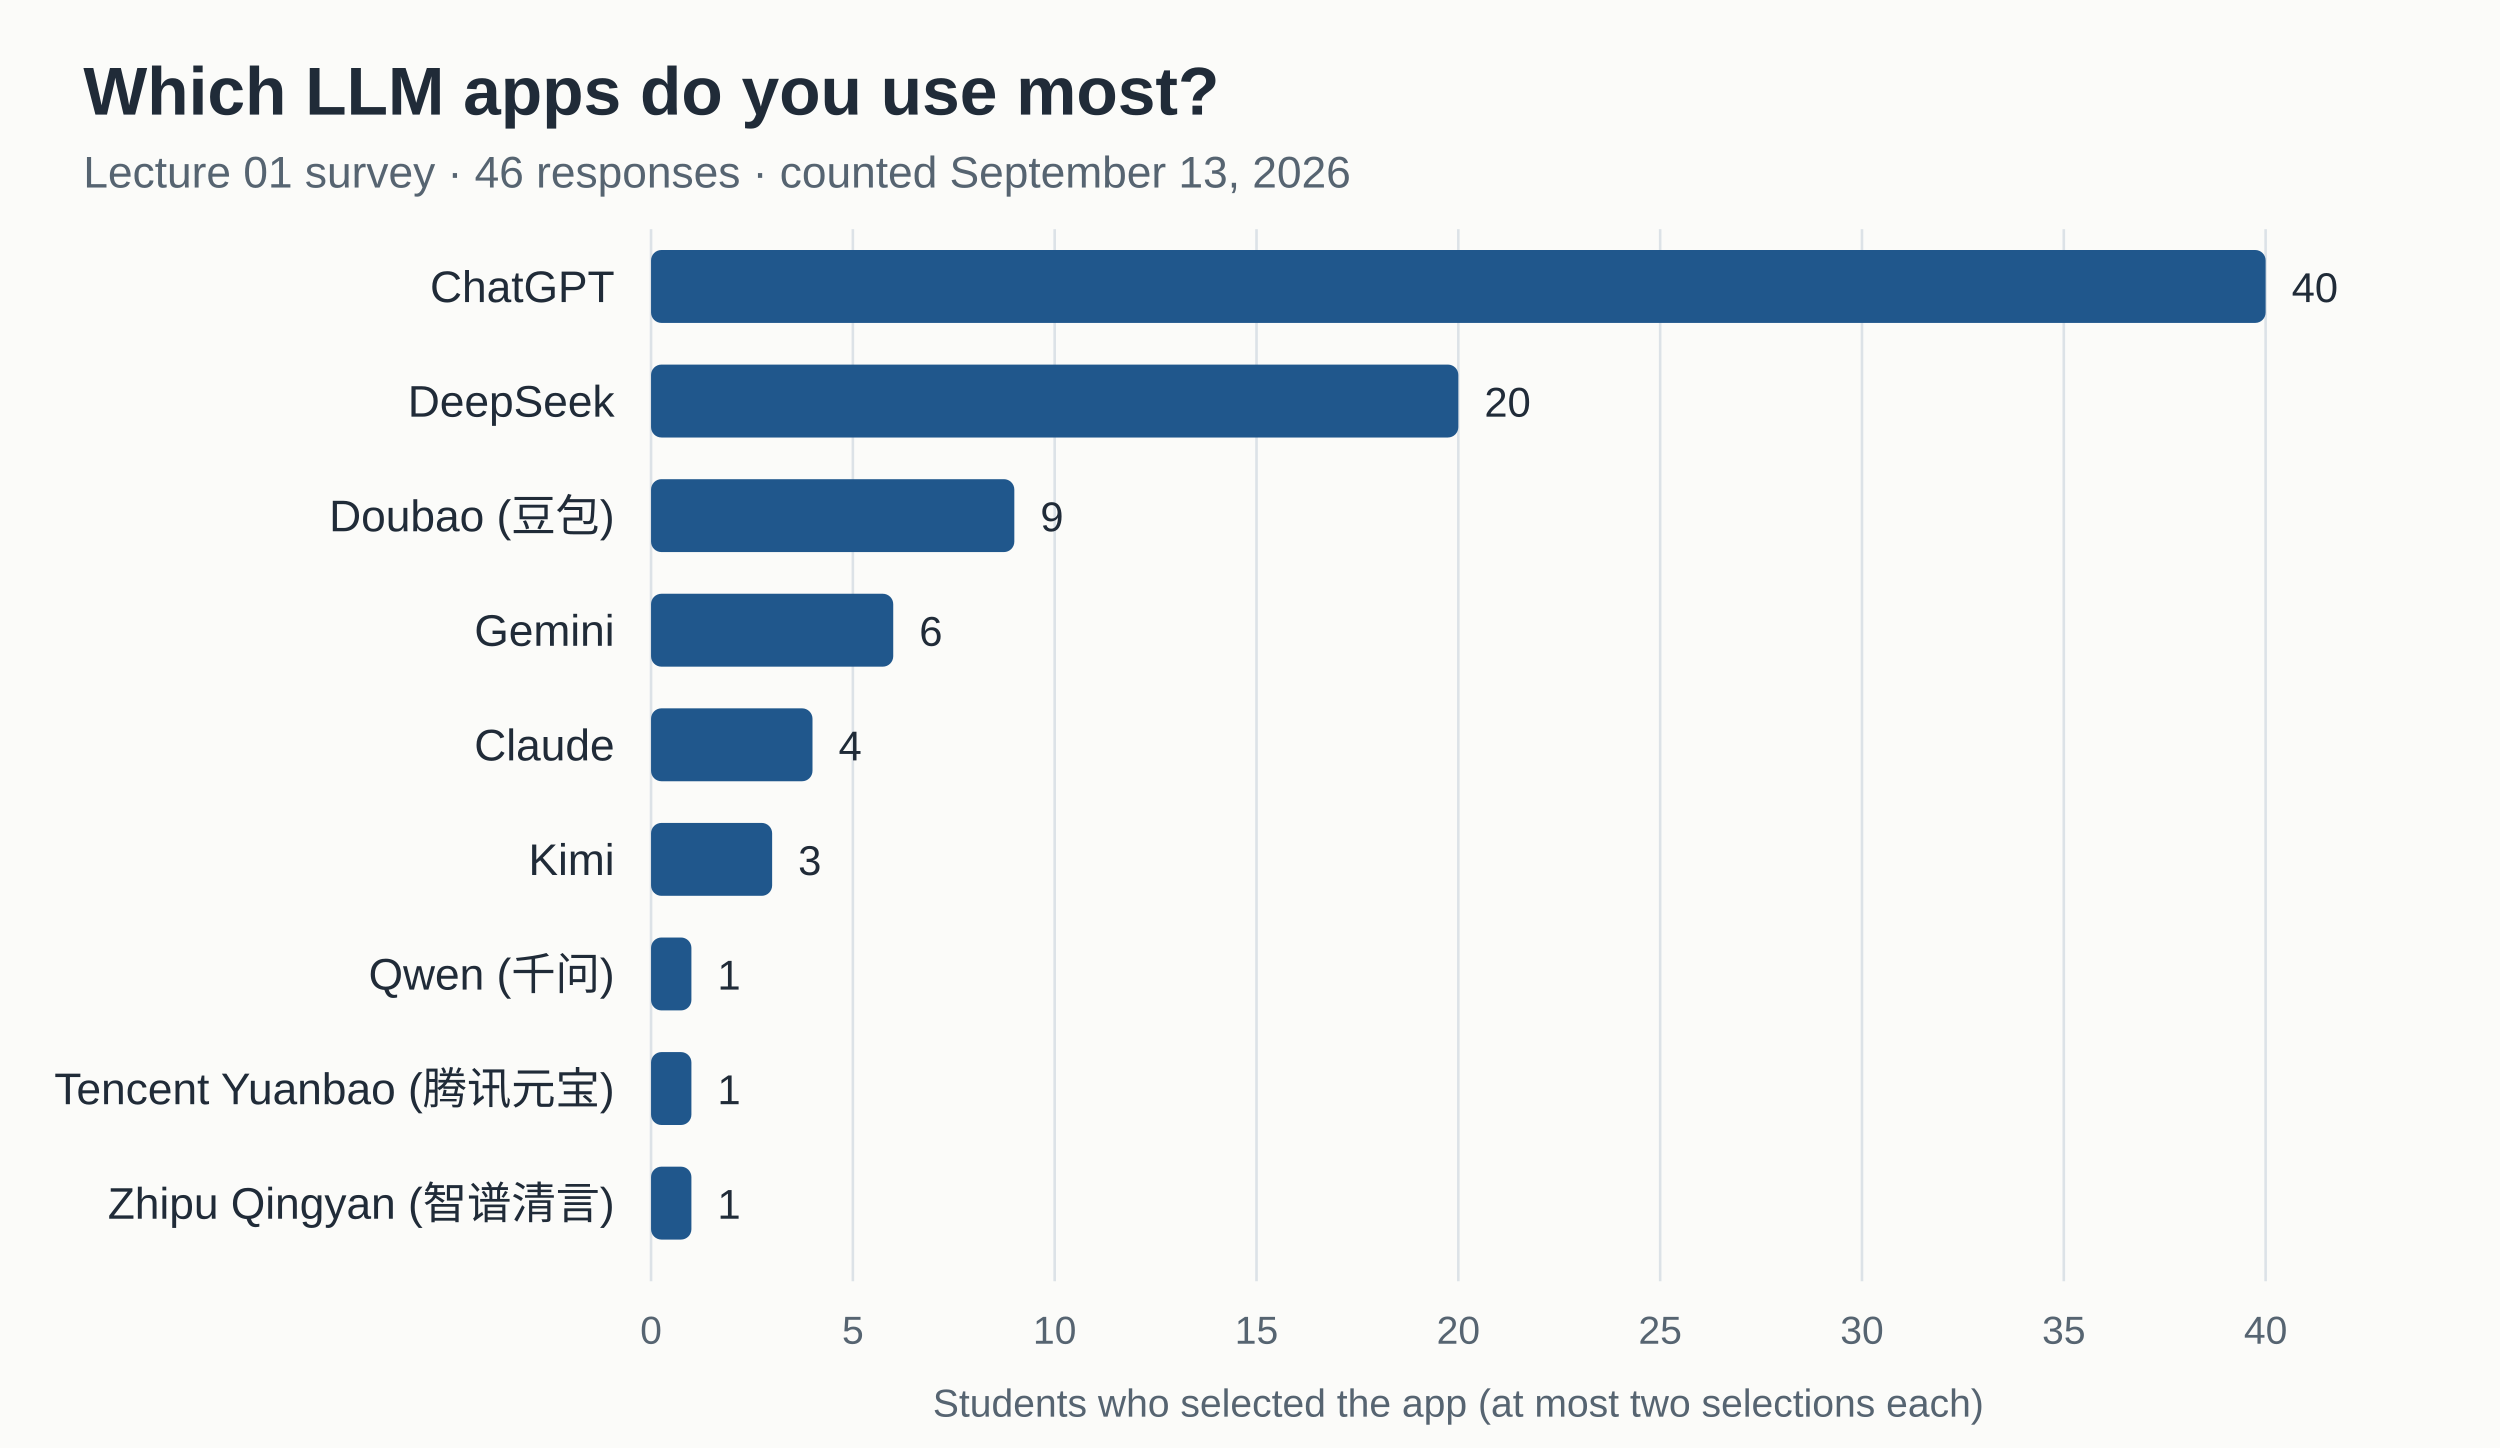
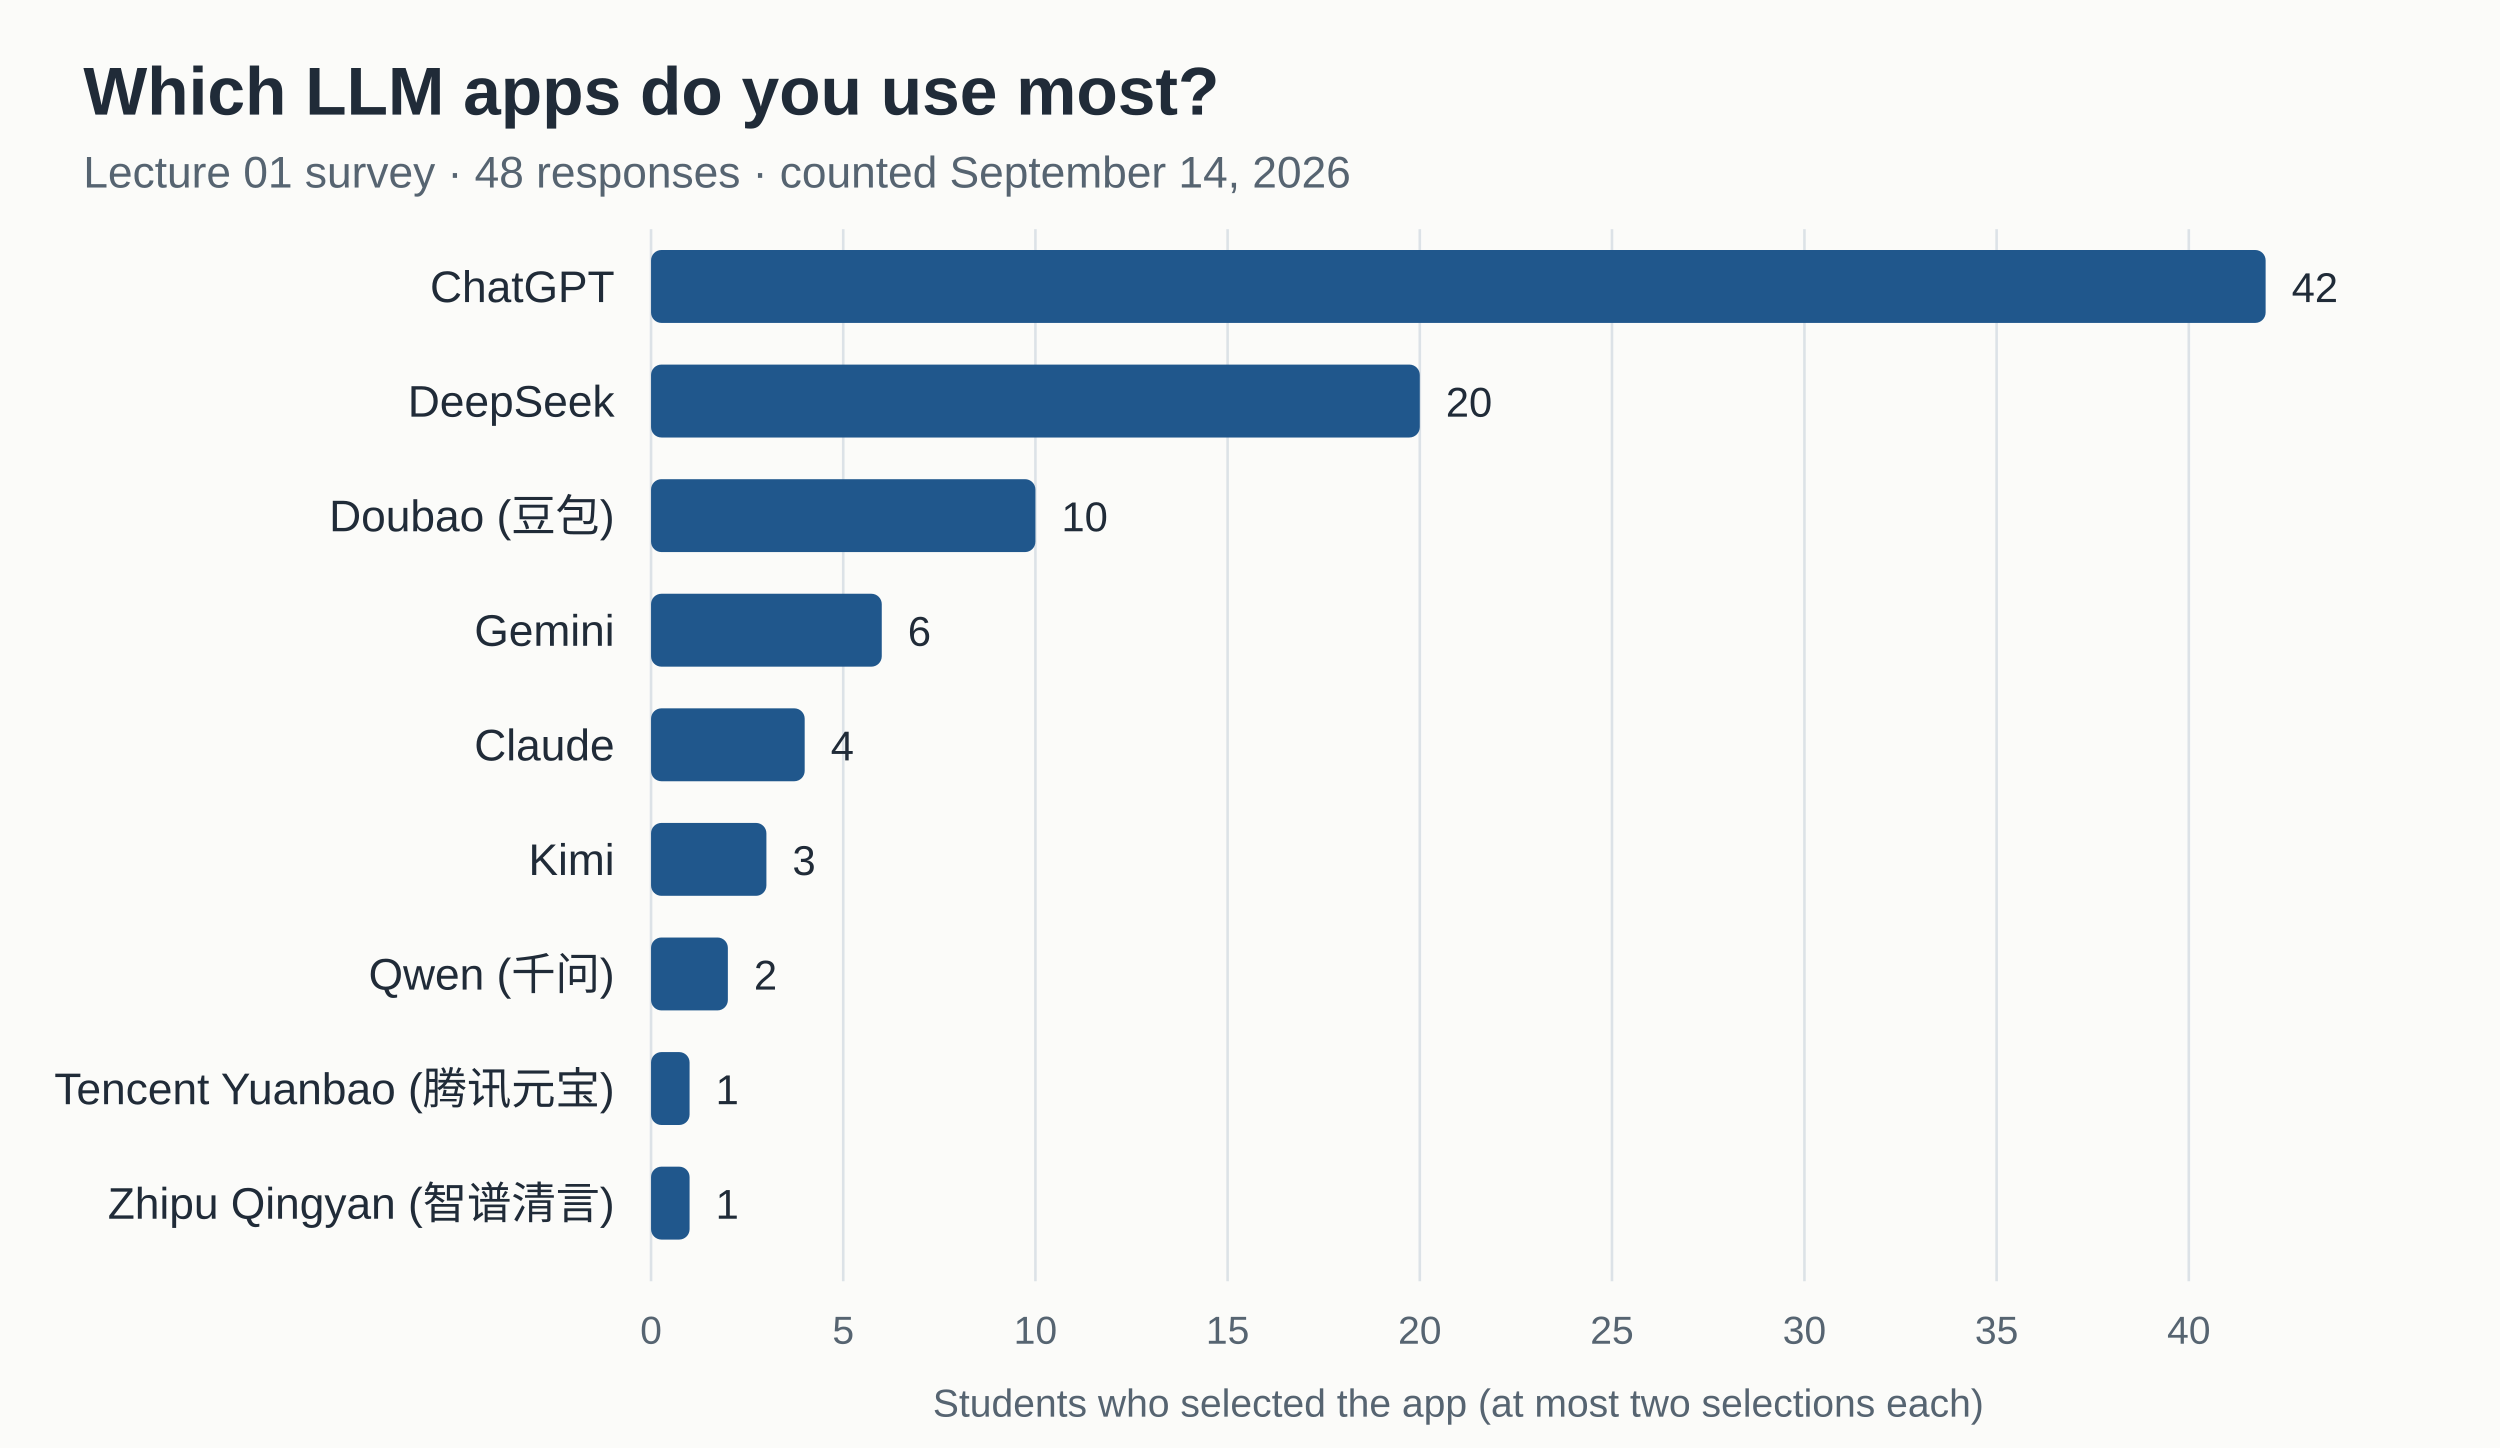
<svg xmlns="http://www.w3.org/2000/svg" width="960" height="556" viewBox="0 0 960 556" role="img" aria-labelledby="chart-title chart-desc" font-family="Arial, Helvetica Neue, PingFang SC, Microsoft YaHei, sans-serif">
  <rect width="960" height="556" fill="#fbfbf9" />
  <text x="32" y="44" font-size="26" font-weight="700" fill="#202b38">Which LLM apps do you use most?</text>
-   <text x="32" y="72" font-size="17" fill="#566471">Lecture 01 survey · 46 responses · counted September 13, 2026</text>
+   <text x="32" y="72" font-size="17" fill="#566471">Lecture 01 survey · 48 responses · counted September 14, 2026</text>
  <line x1="250.0" y1="88" x2="250.0" y2="492" stroke="#dce2e7" stroke-width="1" />
  <text x="250.0" y="516" font-size="15" fill="#566471" text-anchor="middle">0</text>
-   <line x1="327.5" y1="88" x2="327.5" y2="492" stroke="#dce2e7" stroke-width="1" />
-   <text x="327.5" y="516" font-size="15" fill="#566471" text-anchor="middle">5</text>
-   <line x1="405.0" y1="88" x2="405.0" y2="492" stroke="#dce2e7" stroke-width="1" />
-   <text x="405.0" y="516" font-size="15" fill="#566471" text-anchor="middle">10</text>
-   <line x1="482.5" y1="88" x2="482.5" y2="492" stroke="#dce2e7" stroke-width="1" />
-   <text x="482.5" y="516" font-size="15" fill="#566471" text-anchor="middle">15</text>
-   <line x1="560.0" y1="88" x2="560.0" y2="492" stroke="#dce2e7" stroke-width="1" />
-   <text x="560.0" y="516" font-size="15" fill="#566471" text-anchor="middle">20</text>
-   <line x1="637.5" y1="88" x2="637.5" y2="492" stroke="#dce2e7" stroke-width="1" />
-   <text x="637.5" y="516" font-size="15" fill="#566471" text-anchor="middle">25</text>
-   <line x1="715.0" y1="88" x2="715.0" y2="492" stroke="#dce2e7" stroke-width="1" />
-   <text x="715.0" y="516" font-size="15" fill="#566471" text-anchor="middle">30</text>
-   <line x1="792.5" y1="88" x2="792.5" y2="492" stroke="#dce2e7" stroke-width="1" />
-   <text x="792.5" y="516" font-size="15" fill="#566471" text-anchor="middle">35</text>
-   <line x1="870.0" y1="88" x2="870.0" y2="492" stroke="#dce2e7" stroke-width="1" />
-   <text x="870.0" y="516" font-size="15" fill="#566471" text-anchor="middle">40</text>
+   <line x1="323.8" y1="88" x2="323.8" y2="492" stroke="#dce2e7" stroke-width="1" />
+   <text x="323.8" y="516" font-size="15" fill="#566471" text-anchor="middle">5</text>
+   <line x1="397.6" y1="88" x2="397.6" y2="492" stroke="#dce2e7" stroke-width="1" />
+   <text x="397.6" y="516" font-size="15" fill="#566471" text-anchor="middle">10</text>
+   <line x1="471.4" y1="88" x2="471.4" y2="492" stroke="#dce2e7" stroke-width="1" />
+   <text x="471.4" y="516" font-size="15" fill="#566471" text-anchor="middle">15</text>
+   <line x1="545.2" y1="88" x2="545.2" y2="492" stroke="#dce2e7" stroke-width="1" />
+   <text x="545.2" y="516" font-size="15" fill="#566471" text-anchor="middle">20</text>
+   <line x1="619.0" y1="88" x2="619.0" y2="492" stroke="#dce2e7" stroke-width="1" />
+   <text x="619.0" y="516" font-size="15" fill="#566471" text-anchor="middle">25</text>
+   <line x1="692.9" y1="88" x2="692.9" y2="492" stroke="#dce2e7" stroke-width="1" />
+   <text x="692.9" y="516" font-size="15" fill="#566471" text-anchor="middle">30</text>
+   <line x1="766.7" y1="88" x2="766.7" y2="492" stroke="#dce2e7" stroke-width="1" />
+   <text x="766.7" y="516" font-size="15" fill="#566471" text-anchor="middle">35</text>
+   <line x1="840.5" y1="88" x2="840.5" y2="492" stroke="#dce2e7" stroke-width="1" />
+   <text x="840.5" y="516" font-size="15" fill="#566471" text-anchor="middle">40</text>
  <text x="236" y="116.0" font-size="17" fill="#202b38" text-anchor="end">ChatGPT</text>
  <rect x="250" y="96" width="620.0" height="28" rx="4" fill="#20578c" />
-   <text x="880.0" y="116.0" font-size="16" fill="#202b38">40</text>
+   <text x="880.0" y="116.0" font-size="16" fill="#202b38">42</text>
  <text x="236" y="160.0" font-size="17" fill="#202b38" text-anchor="end">DeepSeek</text>
-   <rect x="250" y="140" width="310.0" height="28" rx="4" fill="#20578c" />
-   <text x="570.0" y="160.0" font-size="16" fill="#202b38">20</text>
+   <rect x="250" y="140" width="295.2" height="28" rx="4" fill="#20578c" />
+   <text x="555.2" y="160.0" font-size="16" fill="#202b38">20</text>
  <text x="236" y="204.0" font-size="17" fill="#202b38" text-anchor="end">Doubao (豆包)</text>
-   <rect x="250" y="184" width="139.5" height="28" rx="4" fill="#20578c" />
-   <text x="399.5" y="204.0" font-size="16" fill="#202b38">9</text>
+   <rect x="250" y="184" width="147.6" height="28" rx="4" fill="#20578c" />
+   <text x="407.6" y="204.0" font-size="16" fill="#202b38">10</text>
  <text x="236" y="248.0" font-size="17" fill="#202b38" text-anchor="end">Gemini</text>
-   <rect x="250" y="228" width="93.0" height="28" rx="4" fill="#20578c" />
-   <text x="353.0" y="248.0" font-size="16" fill="#202b38">6</text>
+   <rect x="250" y="228" width="88.6" height="28" rx="4" fill="#20578c" />
+   <text x="348.6" y="248.0" font-size="16" fill="#202b38">6</text>
  <text x="236" y="292.0" font-size="17" fill="#202b38" text-anchor="end">Claude</text>
-   <rect x="250" y="272" width="62.0" height="28" rx="4" fill="#20578c" />
-   <text x="322.0" y="292.0" font-size="16" fill="#202b38">4</text>
+   <rect x="250" y="272" width="59.0" height="28" rx="4" fill="#20578c" />
+   <text x="319.0" y="292.0" font-size="16" fill="#202b38">4</text>
  <text x="236" y="336.0" font-size="17" fill="#202b38" text-anchor="end">Kimi</text>
-   <rect x="250" y="316" width="46.5" height="28" rx="4" fill="#20578c" />
-   <text x="306.5" y="336.0" font-size="16" fill="#202b38">3</text>
+   <rect x="250" y="316" width="44.3" height="28" rx="4" fill="#20578c" />
+   <text x="304.3" y="336.0" font-size="16" fill="#202b38">3</text>
  <text x="236" y="380.0" font-size="17" fill="#202b38" text-anchor="end">Qwen (千问)</text>
-   <rect x="250" y="360" width="15.5" height="28" rx="4" fill="#20578c" />
-   <text x="275.5" y="380.0" font-size="16" fill="#202b38">1</text>
+   <rect x="250" y="360" width="29.5" height="28" rx="4" fill="#20578c" />
+   <text x="289.5" y="380.0" font-size="16" fill="#202b38">2</text>
  <text x="236" y="424.0" font-size="17" fill="#202b38" text-anchor="end">Tencent Yuanbao (腾讯元宝)</text>
-   <rect x="250" y="404" width="15.5" height="28" rx="4" fill="#20578c" />
-   <text x="275.5" y="424.0" font-size="16" fill="#202b38">1</text>
+   <rect x="250" y="404" width="14.8" height="28" rx="4" fill="#20578c" />
+   <text x="274.8" y="424.0" font-size="16" fill="#202b38">1</text>
  <text x="236" y="468.0" font-size="17" fill="#202b38" text-anchor="end">Zhipu Qingyan (智谱清言)</text>
-   <rect x="250" y="448" width="15.5" height="28" rx="4" fill="#20578c" />
-   <text x="275.5" y="468.0" font-size="16" fill="#202b38">1</text>
+   <rect x="250" y="448" width="14.8" height="28" rx="4" fill="#20578c" />
+   <text x="274.8" y="468.0" font-size="16" fill="#202b38">1</text>
  <text x="560.0" y="544" font-size="15" fill="#566471" text-anchor="middle">Students who selected the app (at most two selections each)</text>
</svg>
